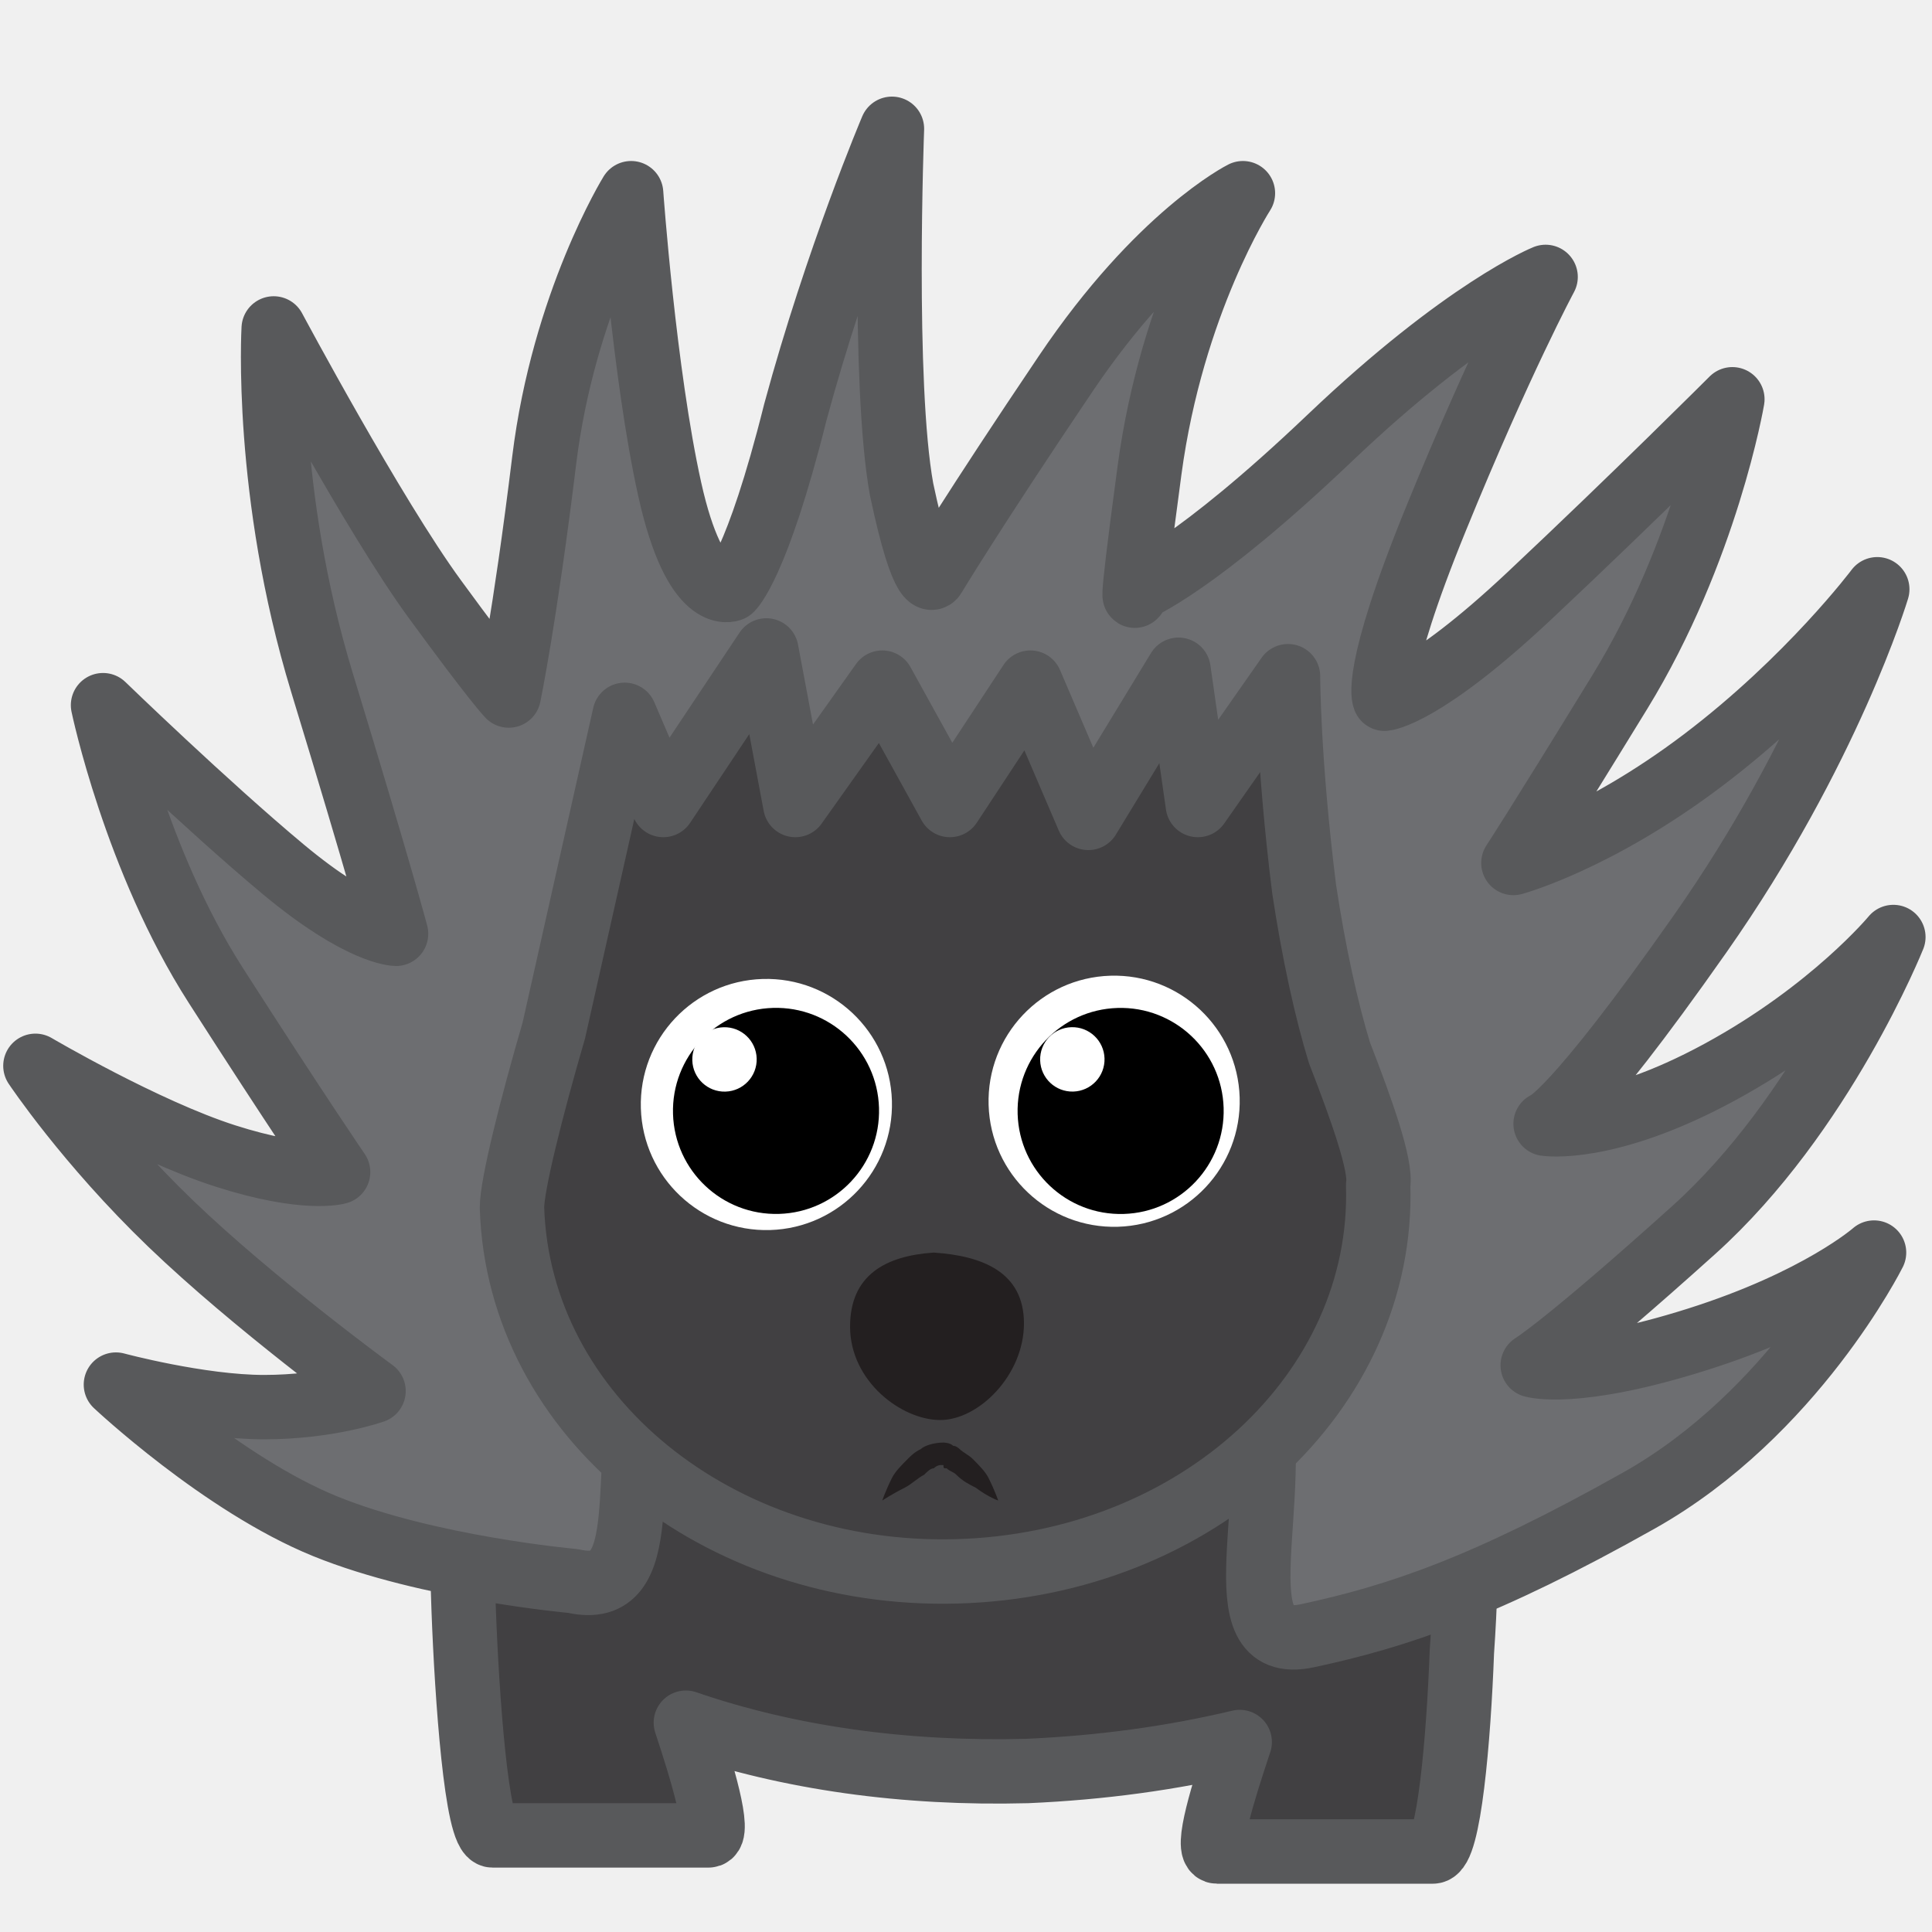
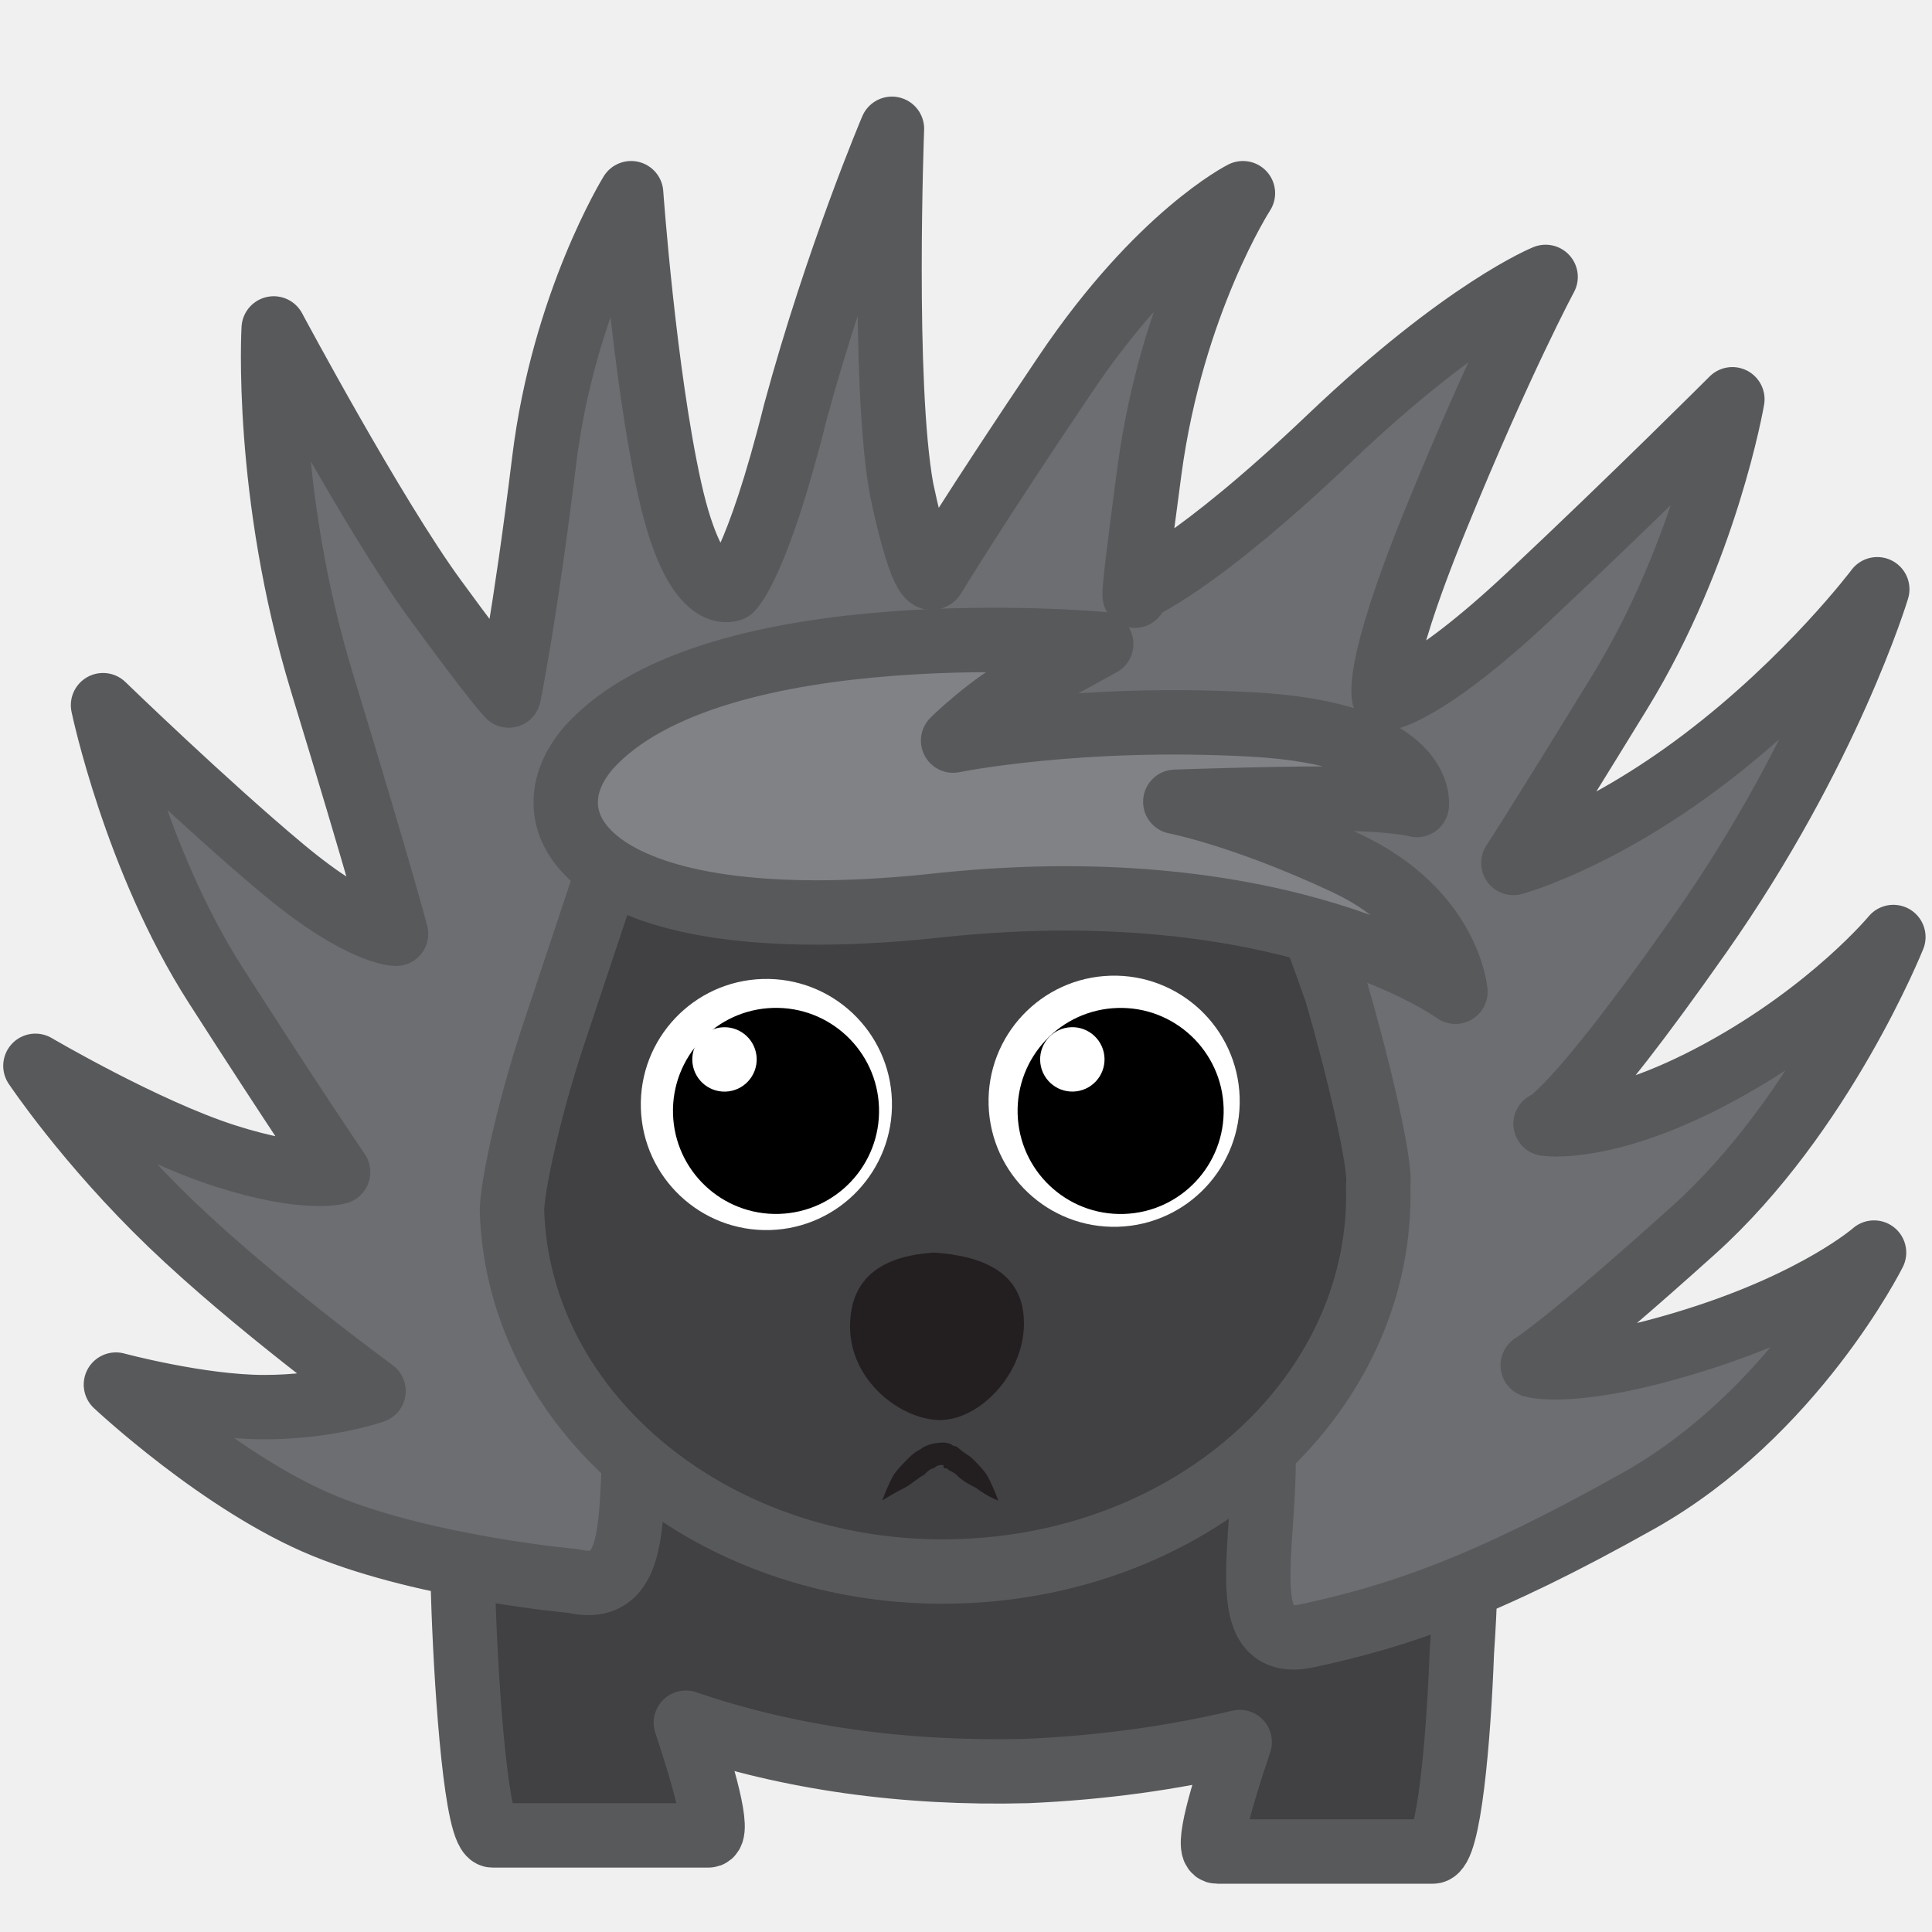
<svg xmlns="http://www.w3.org/2000/svg" version="1.1" id="Layer_1" x="0px" y="0px" viewBox="0 0 60 60" style="enable-background:new 0 0 60 60;" xml:space="preserve">
  <style type="text/css">
	.st0{fill:#414042;stroke:#58595B;stroke-width:2;stroke-linecap:round;stroke-linejoin:round;stroke-miterlimit:10;}
	.st1{fill:#6D6E71;stroke:#58595B;stroke-width:2;stroke-linecap:round;stroke-linejoin:round;stroke-miterlimit:10;}
	.st2{fill:#231F20;}
	.st3{fill:#FFFFFF;}
+ 	.st4{fill:#808285;stroke:#58595B;stroke-width:2;stroke-linecap:round;stroke-linejoin:round;stroke-miterlimit:10;}
</style>
  <path class="st0" d="M30.2,26.7C16.9,27.1,13.9,36.4,14.4,50c0.1,2.7,0.4,7,0.9,7c0.8,0,6,0,6.7,0c0.4,0-0.2-2-0.7-3.5  c3.2,1.1,6.8,1.6,10.6,1.5c2.3-0.1,4.5-0.4,6.6-0.9c-0.5,1.5-1.1,3.4-0.7,3.4c0.7,0,5.9,0,6.7,0c0.5,0,0.8-3.5,0.9-6.2  C46.2,39.9,43.4,26.3,30.2,26.7z" />
  <path class="st1" d="M17.8,49.1c0,0-4.5-0.4-7.7-1.7s-6.5-4.4-6.5-4.4s2.6,0.7,4.6,0.7s3.4-0.5,3.4-0.5S7.9,40.5,5.3,38  c-2.6-2.5-4.2-4.9-4.2-4.9s3.4,2,5.9,2.8s3.5,0.5,3.5,0.5s-1.3-1.9-3.8-5.8s-3.5-8.7-3.5-8.7S6.4,25,8.8,27s3.5,2,3.5,2  s-0.5-1.9-2.3-7.8s-1.5-11-1.5-11s3.1,5.8,5,8.4s2.3,3,2.3,3s0.5-2.4,1.1-7.3s2.7-8.3,2.7-8.3s0.4,5.6,1.2,9.2s1.9,3.1,1.9,3.1  s0.8-0.7,2-5.5c1.3-4.8,3-8.8,3-8.8s-0.3,7.9,0.3,11.2c0.7,3.3,1,2.7,1,2.7s1.2-2,4.1-6.3S38.6,6,38.6,6s-2.2,3.4-2.9,8.6  c-0.7,5.2-0.4,3.7-0.4,3.7s1.8-0.7,6-4.7s6.7-5,6.7-5s-1.4,2.6-3.4,7.5s-1.6,5.6-1.6,5.6s1.2-0.1,4.5-3.2c3.3-3.1,6.3-6.1,6.3-6.1  s-0.8,4.7-3.5,9.1c-2.7,4.4-3.3,5.3-3.3,5.3s2.6-0.7,5.9-3.2s5.4-5.3,5.4-5.3s-1.5,5-5.5,10.7S48,34.9,48,34.9s1.9,0.3,5.4-1.6  c3.5-1.9,5.4-4.2,5.4-4.2s-2.2,5.5-6.2,9.1s-5,4.2-5,4.2s1.3,0.4,5.1-0.8s5.5-2.7,5.5-2.7s-2.5,5-7.3,7.7s-7.5,3.6-10.3,4.2  c-2.8,0.6-0.7-4.3-1.6-7.8c-0.8-3.5-3.9-7.2-9.5-7.5c-5.7-0.3-8.7,3.4-9.4,6.8C19.2,45.6,20.4,49.7,17.8,49.1z" />
-   <path class="st0" d="M41.6,32.7c-0.4-1.3-0.8-3.1-1.1-5.1c-0.5-4-0.5-6.6-0.5-6.6l-2.8,4l-0.6-4.2l-2.8,4.6L32,21.2L29.5,25  l-2.1-3.8L24.7,25l-0.9-4.8l-3.2,4.8l-1.2-2.8L17.2,32c-0.7,2.4-1.3,4.8-1.3,5.5C16.1,44,22.3,49,29.7,48.8  c7.5-0.2,13.3-5.6,13.1-12C42.9,36.2,42.3,34.5,41.6,32.7z" />
+   <path class="st0" d="M41.5,30.8c-0.8-2.3-1.6-4.2-1.6-4.2l-20.8-0.2c0,0-1.1,3.3-1.9,5.7s-1.3,4.8-1.3,5.5  C16.1,44,22.3,49,29.7,48.8c7.5-0.2,13.3-5.6,13.1-12C42.9,36.2,42.2,33.2,41.5,30.8z" />
  <path class="st2" d="M31.8,41.1c0,1.6-1.4,3-2.6,3c-1.2,0-2.8-1.2-2.8-2.9c0-1.6,1.1-2.2,2.6-2.3C30.5,39,31.8,39.5,31.8,41.1z" />
  <g>
    <ellipse transform="matrix(0.9996 -2.976068e-02 2.976068e-02 0.9996 -1.0104 0.7236)" class="st3" cx="23.8" cy="34.3" rx="3.9" ry="3.9" />
    <ellipse transform="matrix(0.9996 -2.976068e-02 2.976068e-02 0.9996 -1.0174 0.7312)" cx="24.1" cy="34.5" rx="3.2" ry="3.2" />
    <ellipse transform="matrix(0.9996 -2.976068e-02 2.976068e-02 0.9996 -0.9704 0.6842)" class="st3" cx="22.5" cy="32.9" rx="1" ry="1" />
  </g>
  <g>
    <ellipse transform="matrix(0.9996 -2.976068e-02 2.976068e-02 0.9996 -1.0035 1.0435)" class="st3" cx="34.6" cy="34.2" rx="3.9" ry="3.9" />
    <ellipse transform="matrix(0.9996 -2.976068e-02 2.976068e-02 0.9996 -1.0105 1.0512)" cx="34.8" cy="34.5" rx="3.2" ry="3.2" />
    <ellipse transform="matrix(0.9996 -2.976068e-02 2.976068e-02 0.9996 -0.9635 1.0042)" class="st3" cx="33.3" cy="32.9" rx="1" ry="1" />
  </g>
  <g>
    <path class="st2" d="M27.4,46.6c0,0,0.1-0.3,0.3-0.7c0.1-0.2,0.3-0.4,0.5-0.6c0.1-0.1,0.2-0.2,0.4-0.3c0.1-0.1,0.4-0.2,0.7-0.2   c0,0,0.2,0,0.3,0.1c0.1,0,0.2,0.1,0.2,0.1c0.1,0.1,0.3,0.2,0.4,0.3c0.2,0.2,0.4,0.4,0.5,0.6c0.2,0.4,0.3,0.7,0.3,0.7   s-0.3-0.1-0.7-0.4c-0.2-0.1-0.4-0.2-0.6-0.4c-0.1-0.1-0.2-0.1-0.3-0.2c-0.1,0-0.1,0-0.1-0.1c0,0,0,0-0.1,0c0,0-0.1,0-0.2,0.1   c-0.1,0-0.2,0.1-0.3,0.2c-0.2,0.1-0.4,0.3-0.6,0.4C27.7,46.4,27.4,46.6,27.4,46.6z" />
  </g>
+   <path class="st4" d="M18.3,23.2c-2.2,2.5,0.3,6.1,11,4.9C40,27,45.2,30.8,45.2,30.8s-0.2-2.5-3.4-4s-5.3-1.9-5.3-1.9  s2.8-0.1,4.8-0.1S44,25,44,25s0.3-2.2-5.1-2.5S29.6,23,29.6,23s1.1-1.1,2.4-1.8c1.3-0.7,2.2-1.2,2.2-1.2S22.2,18.9,18.3,23.2z" />
</svg>
